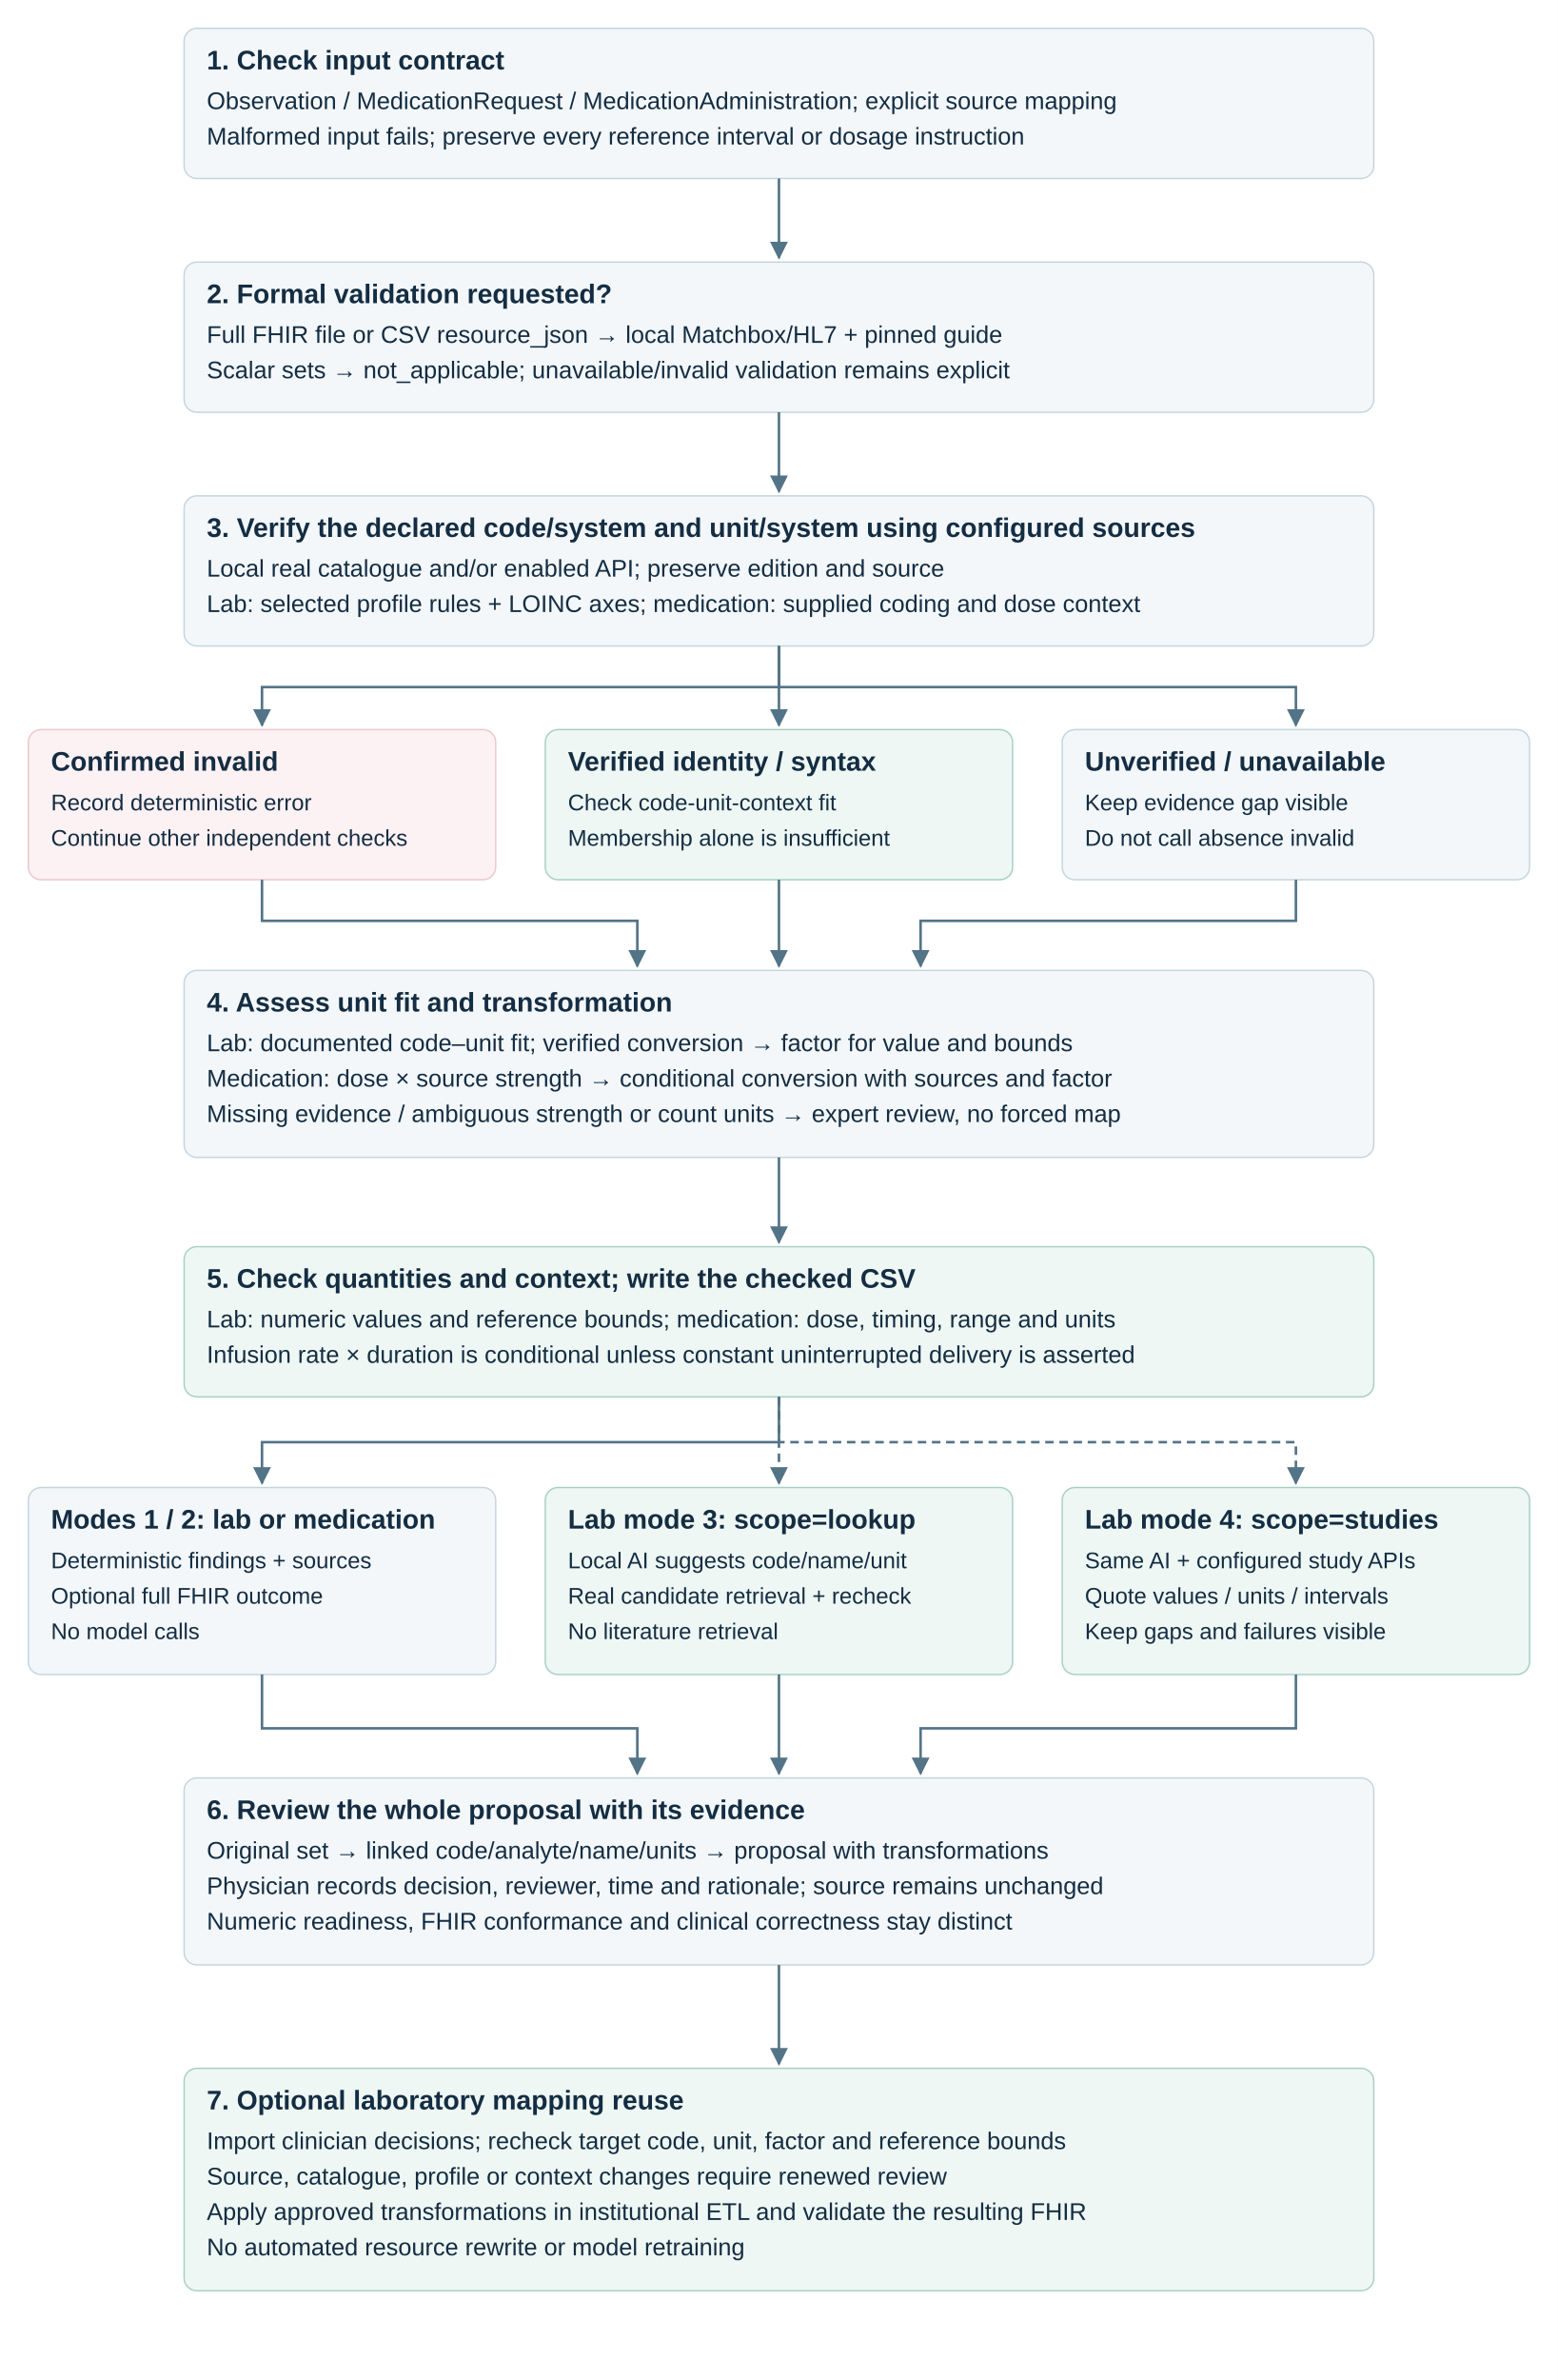
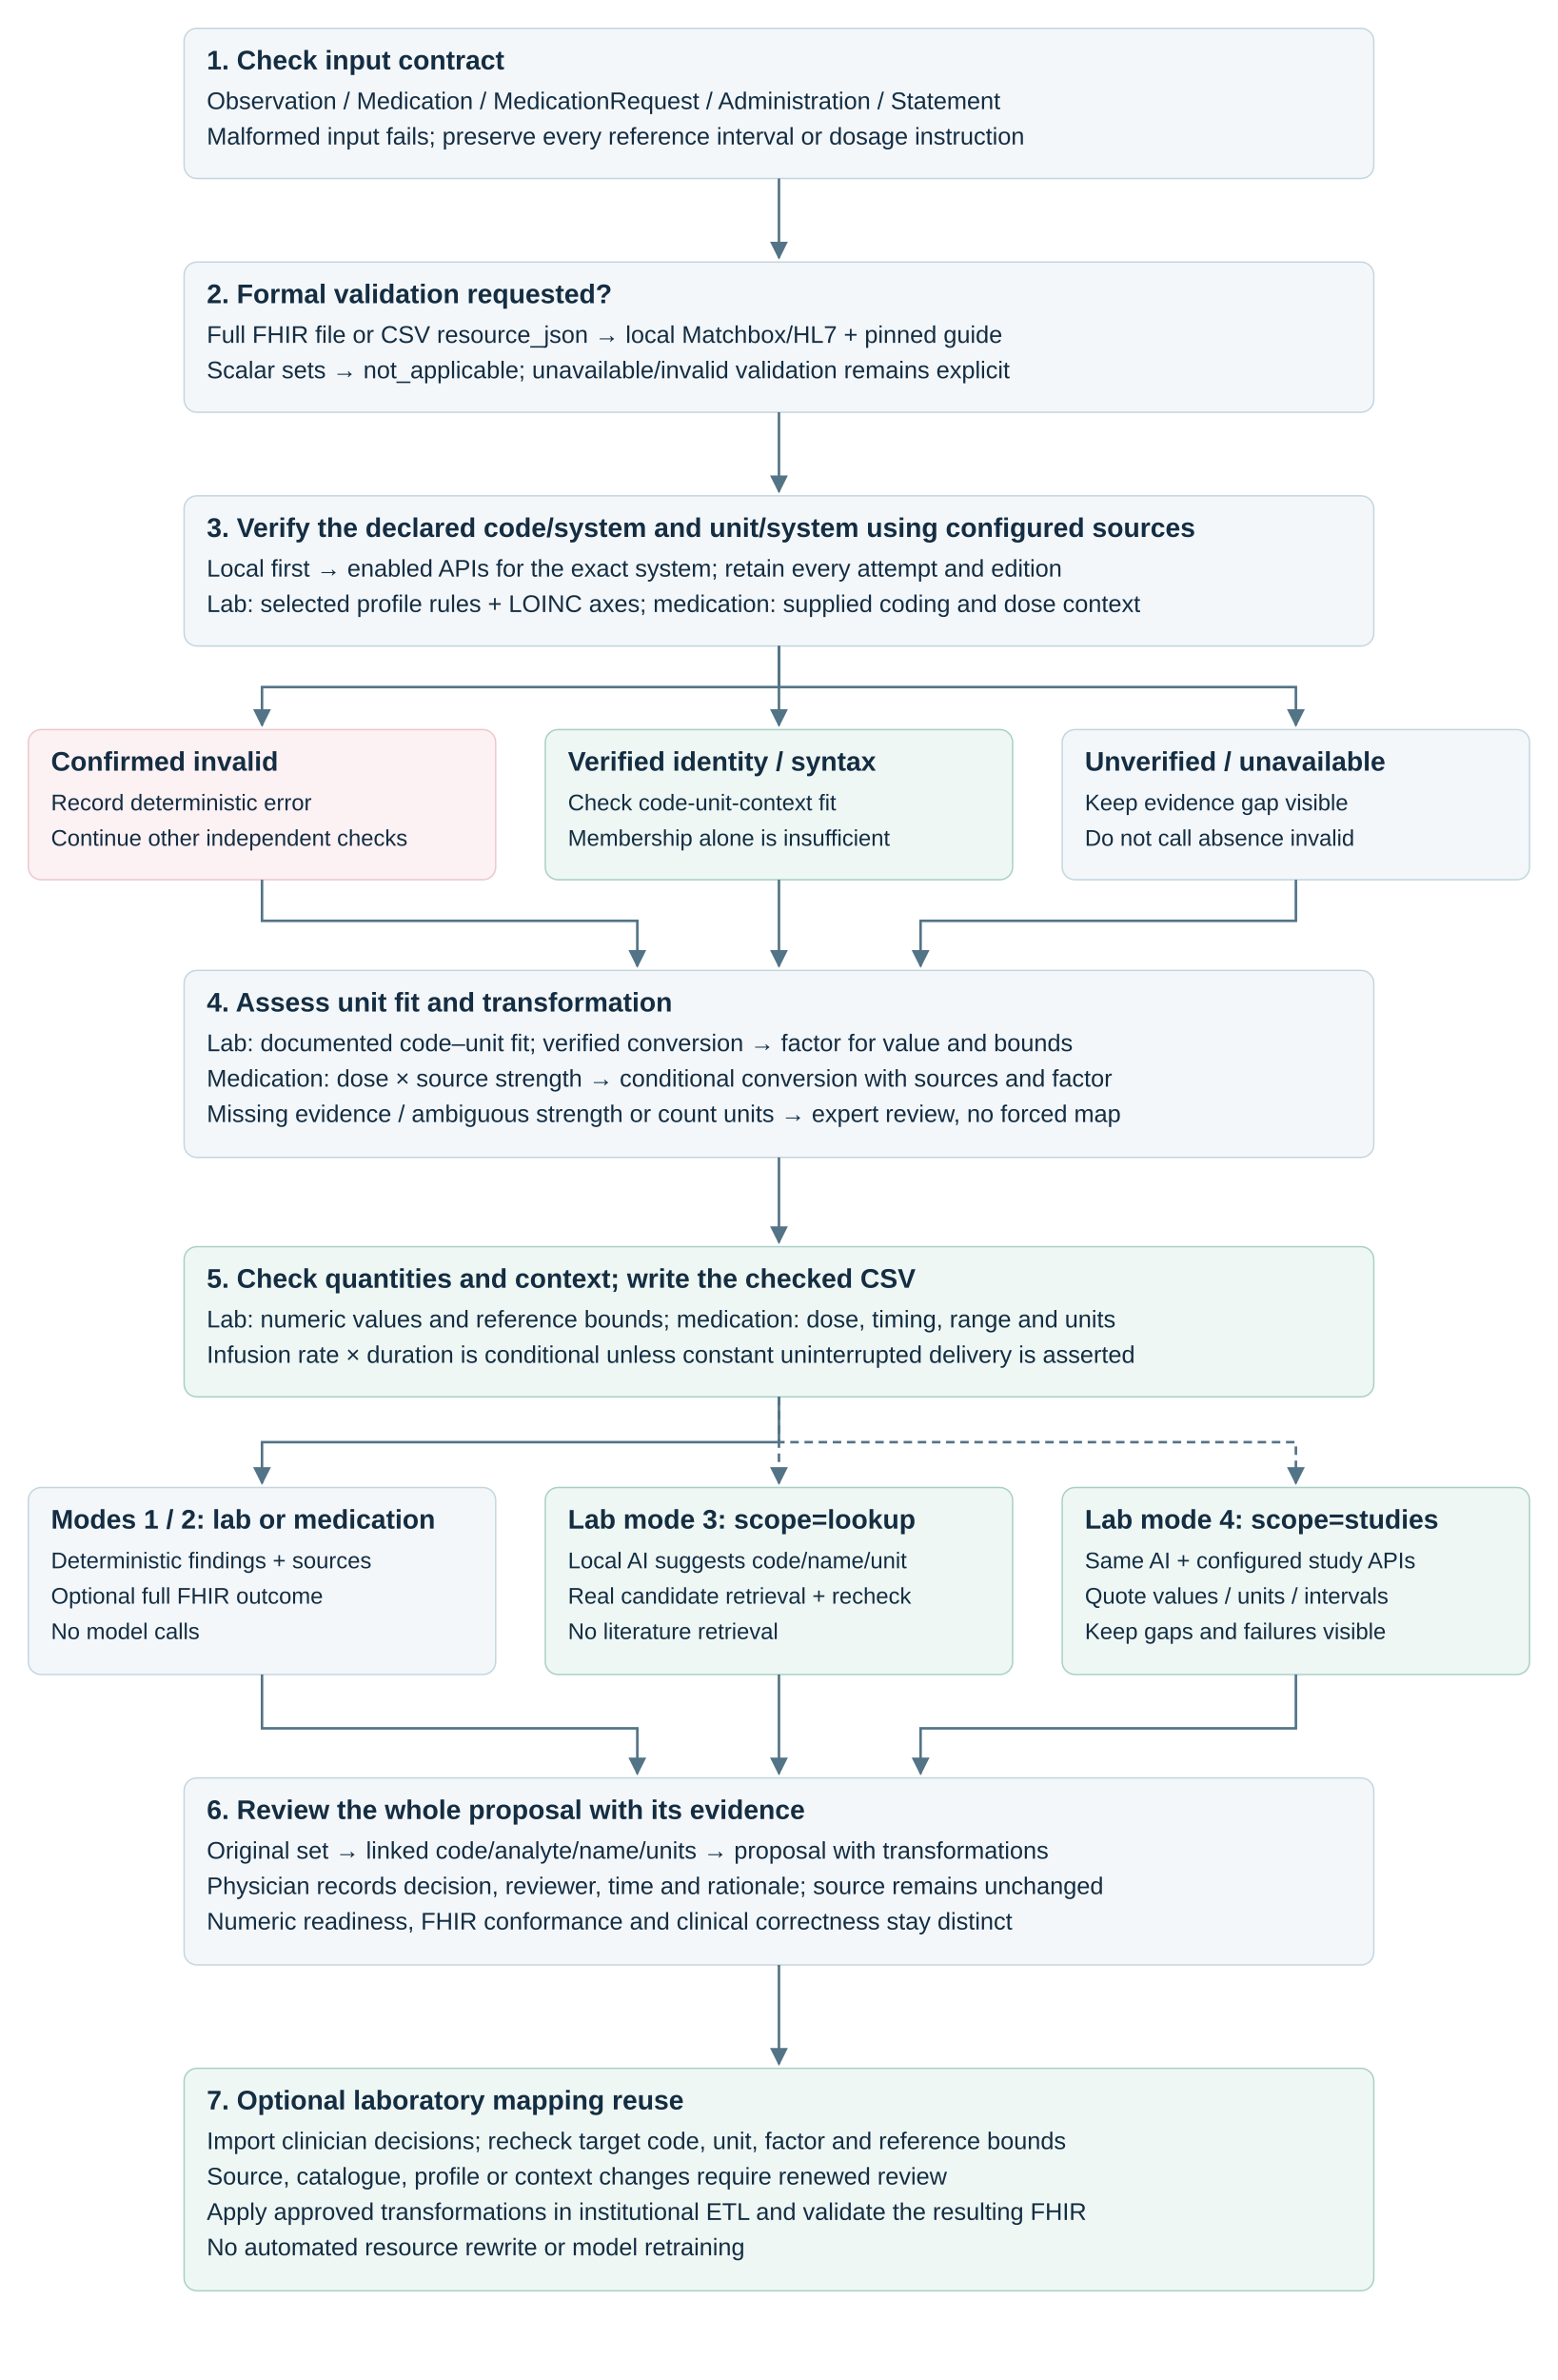
<svg xmlns="http://www.w3.org/2000/svg" width="1100" height="1680" viewBox="0 0 1100 1680" role="img" aria-labelledby="title desc">
  <defs>
    <marker id="arrow" viewBox="0 0 10 10" refX="9" refY="5" markerWidth="7" markerHeight="7" orient="auto-start-reverse">
      <path d="M0 0 L10 5 L0 10z" fill="#537487" />
    </marker>
  </defs>
  <style>text{font-family:Arial,sans-serif;fill:#142d42}.heading{font-size:19px;font-weight:700}.body{font-size:17px}.label{font-size:14px;fill:#526978}</style>
  <rect width="1100" height="100%" fill="white" />
  <g data-node="CONTRACT">
    <rect x="130" y="20" width="840" height="106" rx="9" fill="#f3f7fa" stroke="#c4d5df" />
    <text x="146" y="49" class="heading">1. Check input contract</text>
-     <text x="146" y="77" class="body">Observation / MedicationRequest / MedicationAdministration; explicit source mapping</text>
+     <text x="146" y="77" class="body">Observation / Medication / MedicationRequest / Administration / Statement</text>
    <text x="146" y="102" class="body">Malformed input fails; preserve every reference interval or dosage instruction</text>
  </g>
  <g data-node="VALIDATION">
    <rect x="130" y="185" width="840" height="106" rx="9" fill="#f3f7fa" stroke="#c4d5df" />
    <text x="146" y="214" class="heading">2. Formal validation requested?</text>
    <text x="146" y="242" class="body">Full FHIR file or CSV resource_json → local Matchbox/HL7 + pinned guide</text>
    <text x="146" y="267" class="body">Scalar sets → not_applicable; unavailable/invalid validation remains explicit</text>
  </g>
  <g data-node="LOOKUP">
    <rect x="130" y="350" width="840" height="106" rx="9" fill="#f3f7fa" stroke="#c4d5df" />
    <text x="146" y="379" class="heading">3. Verify the declared code/system and unit/system using configured sources</text>
-     <text x="146" y="407" class="body">Local real catalogue and/or enabled API; preserve edition and source</text>
+     <text x="146" y="407" class="body">Local first → enabled APIs for the exact system; retain every attempt and edition</text>
    <text x="146" y="432" class="body">Lab: selected profile rules + LOINC axes; medication: supplied coding and dose context</text>
  </g>
  <g data-node="INVALID">
    <rect x="20" y="515" width="330" height="106" rx="9" fill="#fcf1f3" stroke="#ecc7cf" />
    <text x="36" y="544" class="heading">Confirmed invalid</text>
    <text x="36" y="572" class="body" style="font-size:16px">Record deterministic error</text>
    <text x="36" y="597" class="body" style="font-size:16px">Continue other independent checks</text>
  </g>
  <g data-node="VERIFIED">
    <rect x="385" y="515" width="330" height="106" rx="9" fill="#eef7f4" stroke="#a8cfc6" />
    <text x="401" y="544" class="heading">Verified identity / syntax</text>
    <text x="401" y="572" class="body" style="font-size:16px">Check code-unit-context fit</text>
    <text x="401" y="597" class="body" style="font-size:16px">Membership alone is insufficient</text>
  </g>
  <g data-node="UNKNOWN">
    <rect x="750" y="515" width="330" height="106" rx="9" fill="#f3f7fa" stroke="#c4d5df" />
    <text x="766" y="544" class="heading">Unverified / unavailable</text>
    <text x="766" y="572" class="body" style="font-size:16px">Keep evidence gap visible</text>
    <text x="766" y="597" class="body" style="font-size:16px">Do not call absence invalid</text>
  </g>
  <g data-node="FIT">
    <rect x="130" y="685" width="840" height="132" rx="9" fill="#f3f7fa" stroke="#c4d5df" />
    <text x="146" y="714" class="heading">4. Assess unit fit and transformation</text>
    <text x="146" y="742" class="body">Lab: documented code–unit fit; verified conversion → factor for value and bounds</text>
    <text x="146" y="767" class="body">Medication: dose × source strength → conditional conversion with sources and factor</text>
    <text x="146" y="792" class="body">Missing evidence / ambiguous strength or count units → expert review, no forced map</text>
  </g>
  <g data-node="NUMERIC">
    <rect x="130" y="880" width="840" height="106" rx="9" fill="#eef7f4" stroke="#a8cfc6" />
    <text x="146" y="909" class="heading">5. Check quantities and context; write the checked CSV</text>
    <text x="146" y="937" class="body">Lab: numeric values and reference bounds; medication: dose, timing, range and units</text>
    <text x="146" y="962" class="body">Infusion rate × duration is conditional unless constant uninterrupted delivery is asserted</text>
  </g>
  <g data-node="NO_AI">
    <rect x="20" y="1050" width="330" height="132" rx="9" fill="#f3f7fa" stroke="#c4d5df" />
    <text x="36" y="1079" class="heading">Modes 1 / 2: lab or medication</text>
    <text x="36" y="1107" class="body" style="font-size:16px">Deterministic findings + sources</text>
    <text x="36" y="1132" class="body" style="font-size:16px">Optional full FHIR outcome</text>
    <text x="36" y="1157" class="body" style="font-size:16px">No model calls</text>
  </g>
  <g data-node="AI">
    <rect x="385" y="1050" width="330" height="132" rx="9" fill="#eef7f4" stroke="#a8cfc6" />
    <text x="401" y="1079" class="heading">Lab mode 3: scope=lookup</text>
    <text x="401" y="1107" class="body" style="font-size:16px">Local AI suggests code/name/unit</text>
    <text x="401" y="1132" class="body" style="font-size:16px">Real candidate retrieval + recheck</text>
    <text x="401" y="1157" class="body" style="font-size:16px">No literature retrieval</text>
  </g>
  <g data-node="EVIDENCE">
    <rect x="750" y="1050" width="330" height="132" rx="9" fill="#eef7f4" stroke="#a8cfc6" />
    <text x="766" y="1079" class="heading">Lab mode 4: scope=studies</text>
    <text x="766" y="1107" class="body" style="font-size:16px">Same AI + configured study APIs</text>
    <text x="766" y="1132" class="body" style="font-size:16px">Quote values / units / intervals</text>
    <text x="766" y="1157" class="body" style="font-size:16px">Keep gaps and failures visible</text>
  </g>
  <g data-node="REVIEW">
    <rect x="130" y="1255" width="840" height="132" rx="9" fill="#f3f7fa" stroke="#c4d5df" />
    <text x="146" y="1284" class="heading">6. Review the whole proposal with its evidence</text>
    <text x="146" y="1312" class="body">Original set → linked code/analyte/name/units → proposal with transformations</text>
    <text x="146" y="1337" class="body">Physician records decision, reviewer, time and rationale; source remains unchanged</text>
    <text x="146" y="1362" class="body">Numeric readiness, FHIR conformance and clinical correctness stay distinct</text>
  </g>
  <g data-node="REUSE">
    <rect x="130" y="1460" width="840" height="157" rx="9" fill="#eef7f4" stroke="#a8cfc6" />
    <text x="146" y="1489" class="heading">7. Optional laboratory mapping reuse</text>
    <text x="146" y="1517" class="body">Import clinician decisions; recheck target code, unit, factor and reference bounds</text>
    <text x="146" y="1542" class="body">Source, catalogue, profile or context changes require renewed review</text>
    <text x="146" y="1567" class="body">Apply approved transformations in institutional ETL and validate the resulting FHIR</text>
    <text x="146" y="1592" class="body">No automated resource rewrite or model retraining</text>
  </g>
  <path data-edge="CONTRACT-VALIDATION" d="M550 126 V182" fill="none" stroke="#537487" stroke-width="1.8" marker-end="url(#arrow)" />
  <path data-edge="VALIDATION-LOOKUP" d="M550 291 V347" fill="none" stroke="#537487" stroke-width="1.8" marker-end="url(#arrow)" />
  <path data-edge="LOOKUP-INVALID" d="M550 456 V485 H185 V512" fill="none" stroke="#537487" stroke-width="1.8" marker-end="url(#arrow)" />
  <path data-edge="LOOKUP-VERIFIED" d="M550 456 V512" fill="none" stroke="#537487" stroke-width="1.8" marker-end="url(#arrow)" />
  <path data-edge="LOOKUP-UNKNOWN" d="M550 456 V485 H915 V512" fill="none" stroke="#537487" stroke-width="1.8" marker-end="url(#arrow)" />
  <path data-edge="INVALID-FIT" d="M185 621 V650 H450 V682" fill="none" stroke="#537487" stroke-width="1.8" marker-end="url(#arrow)" />
  <path data-edge="VERIFIED-FIT" d="M550 621 V682" fill="none" stroke="#537487" stroke-width="1.8" marker-end="url(#arrow)" />
  <path data-edge="UNKNOWN-FIT" d="M915 621 V650 H650 V682" fill="none" stroke="#537487" stroke-width="1.8" marker-end="url(#arrow)" />
  <path data-edge="FIT-NUMERIC" d="M550 817 V877" fill="none" stroke="#537487" stroke-width="1.8" marker-end="url(#arrow)" />
  <path data-edge="NUMERIC-NO_AI" d="M550 986 V1018 H185 V1047" fill="none" stroke="#537487" stroke-width="1.8" marker-end="url(#arrow)" />
  <path data-edge="NUMERIC-AI" d="M550 986 V1047" fill="none" stroke="#537487" stroke-width="1.8" stroke-dasharray="6 4" marker-end="url(#arrow)" />
  <path data-edge="NUMERIC-EVIDENCE" d="M550 986 V1018 H915 V1047" fill="none" stroke="#537487" stroke-width="1.8" stroke-dasharray="6 4" marker-end="url(#arrow)" />
  <path data-edge="NO_AI-REVIEW" d="M185 1182 V1220 H450 V1252" fill="none" stroke="#537487" stroke-width="1.8" marker-end="url(#arrow)" />
  <path data-edge="AI-REVIEW" d="M550 1182 V1252" fill="none" stroke="#537487" stroke-width="1.8" marker-end="url(#arrow)" />
  <path data-edge="EVIDENCE-REVIEW" d="M915 1182 V1220 H650 V1252" fill="none" stroke="#537487" stroke-width="1.8" marker-end="url(#arrow)" />
  <path data-edge="REVIEW-REUSE" d="M550 1387 V1457" fill="none" stroke="#537487" stroke-width="1.8" marker-end="url(#arrow)" />
</svg>
